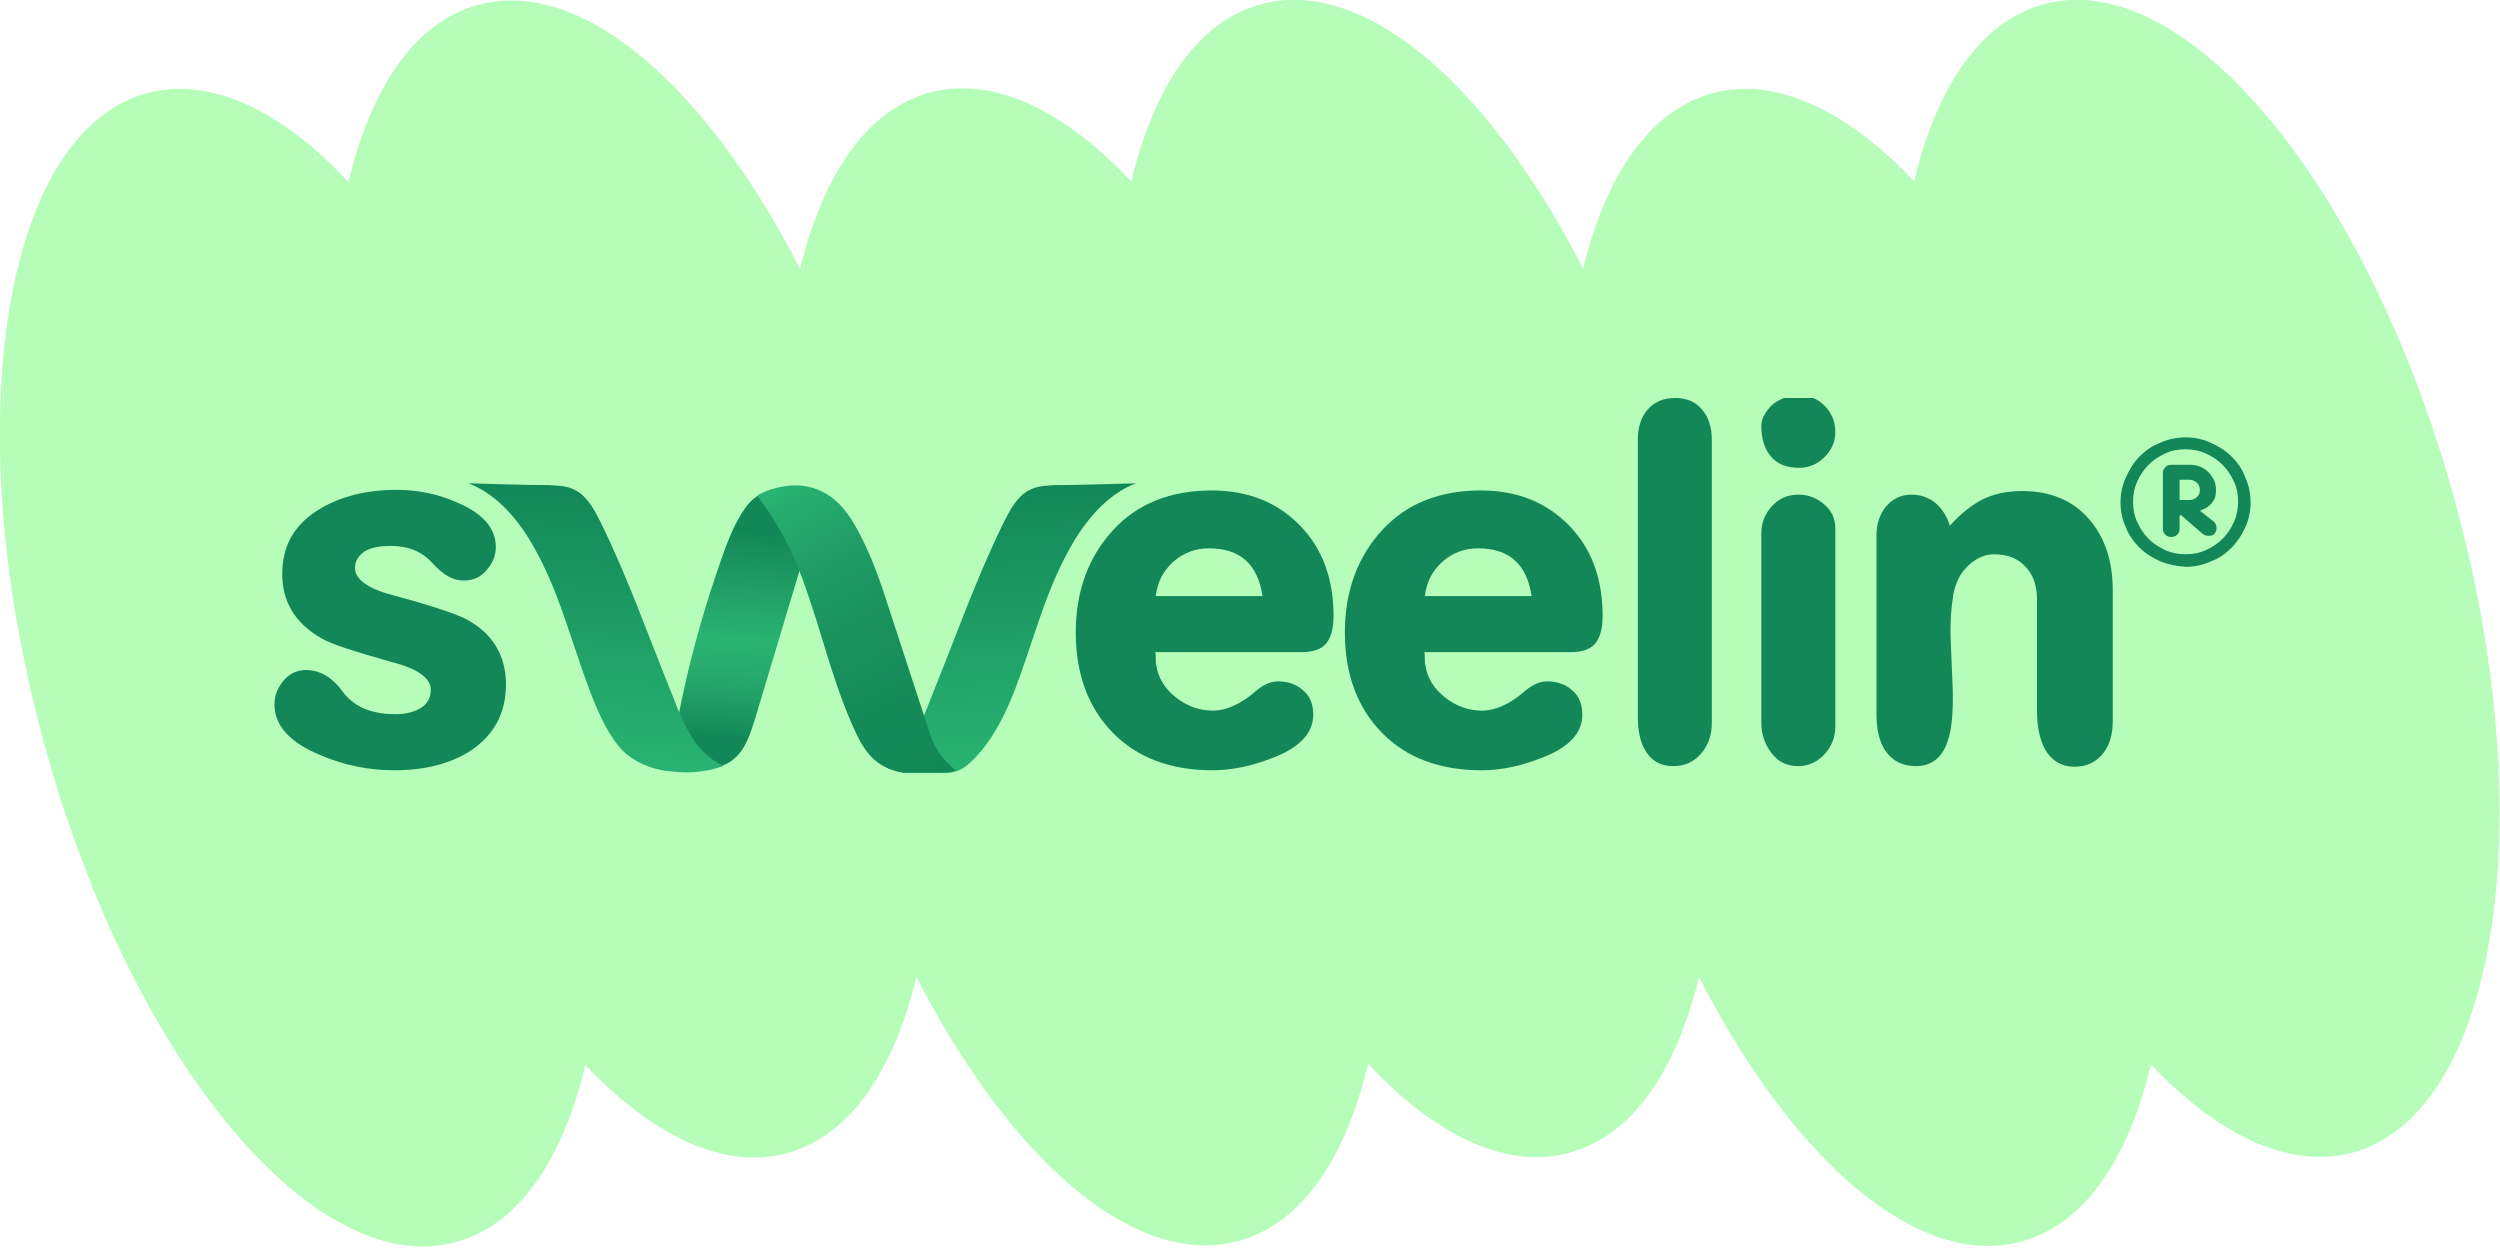
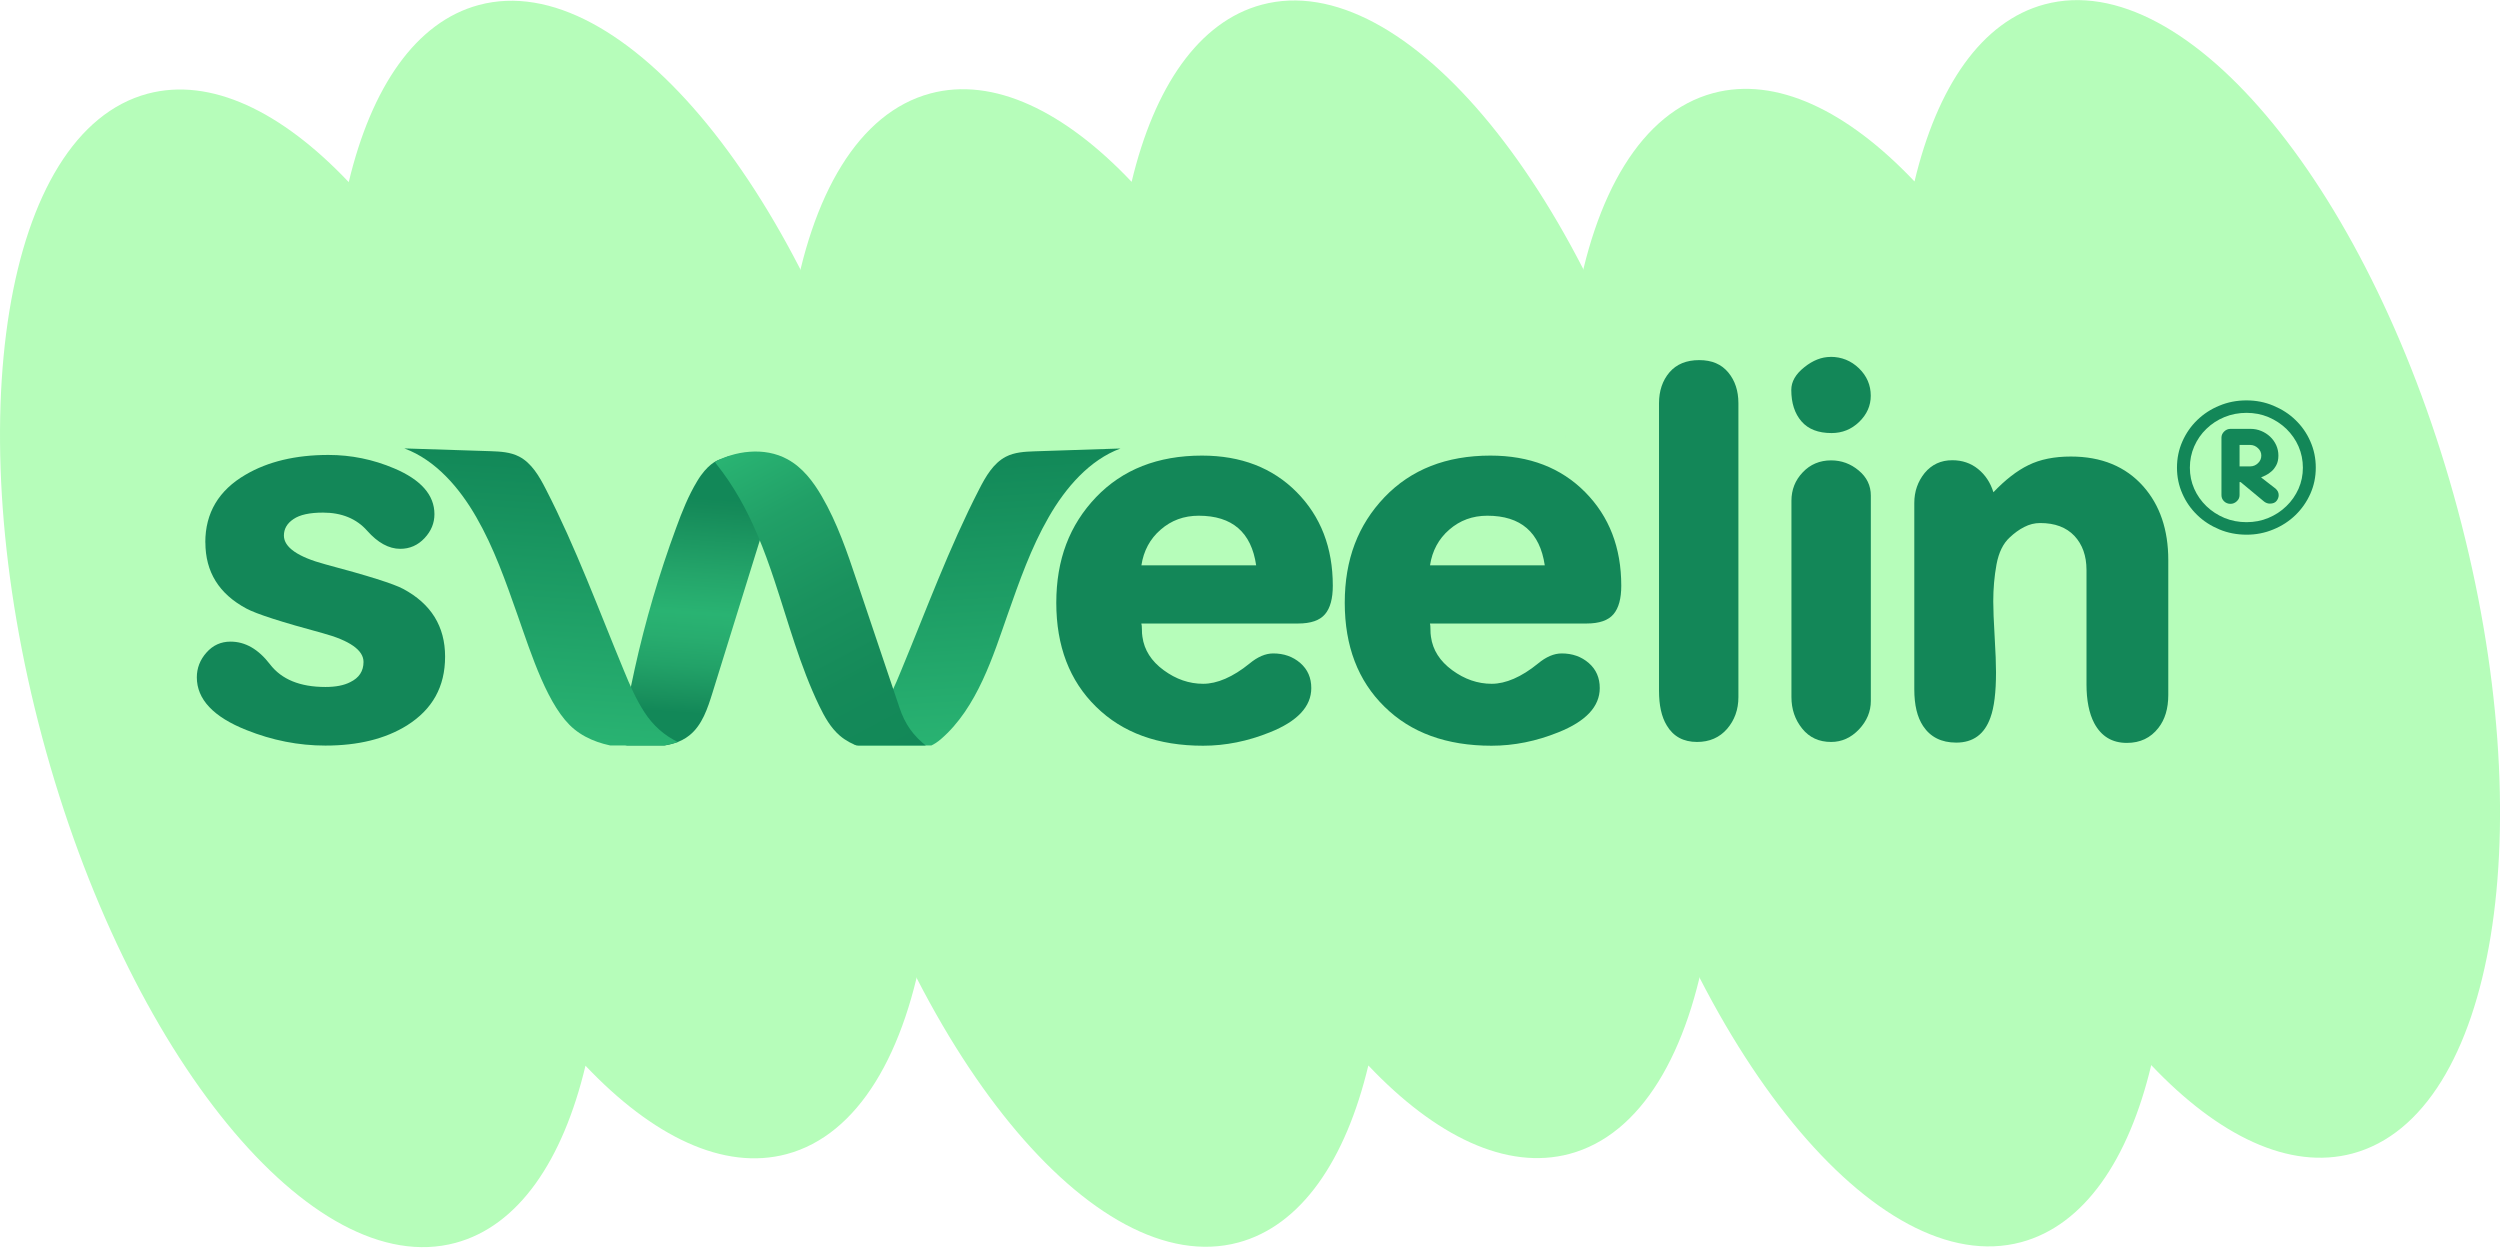
- <svg xmlns="http://www.w3.org/2000/svg" xmlns:xlink="http://www.w3.org/1999/xlink" version="1.1" id="Слой_1" x="0px" y="0px" viewBox="0 0 419 209.3" style="enable-background:new 0 0 419 209.3;" xml:space="preserve">
-   <style type="text/css">
- 	.st0{fill-rule:evenodd;clip-rule:evenodd;fill:#B6FDBA;}
- 	.st1{clip-path:url(#SVGID_00000152264416198287019750000007436096119830345880_);}
- 	.st2{clip-path:url(#SVGID_00000176007406347628773900000007264851348134385554_);}
- 	.st3{clip-path:url(#SVGID_00000109745056879321081070000005640509822514540933_);}
- 	.st4{fill:#138758;}
- 	.st5{fill:url(#SVGID_00000000942631776033088460000008002291403338154914_);}
- 	.st6{fill:url(#SVGID_00000060025420871286452020000007246917024560357049_);}
- 	.st7{fill:url(#SVGID_00000062884537212812488780000014046850589052918435_);}
- 	.st8{fill:url(#SVGID_00000030468868495536052920000002828629599997457844_);}
- </style>
-   <path class="st0" d="M131.8,193.3c24-6.4,31.9-54.7,17.6-107.9C135.2,32.2,104.2-5.7,80.2,0.8c-10.6,2.8-18,13.8-21.8,29.7  c-11.2-12-23.1-17.7-33.7-14.9C0.7,22-7.2,70.3,7.1,123.5c14.2,53.2,45.2,91.1,69.2,84.7c10.6-2.8,18-13.8,21.8-29.7  C109.4,190.4,121.3,196.1,131.8,193.3z" />
-   <path class="st0" d="M263,193.2c24-6.4,31.9-54.7,17.6-107.9c-14.2-53.2-45.2-91.1-69.2-84.6c-10.6,2.8-18,13.8-21.8,29.7  c-11.2-11.9-23.1-17.7-33.7-14.9c-24,6.4-31.9,54.7-17.6,107.9c14.2,53.2,45.2,91.1,69.2,84.6c10.6-2.8,18-13.8,21.8-29.7  C240.5,190.3,252.5,196.1,263,193.2z" />
-   <path class="st0" d="M394.2,193.2c24-6.4,31.9-54.7,17.6-107.9c-14.2-53.2-45.2-91.1-69.2-84.6c-10.6,2.8-18,13.8-21.8,29.7  c-11.2-11.9-23.2-17.6-33.7-14.8c-24,6.4-31.9,54.7-17.6,107.9c14.2,53.2,45.2,91.1,69.2,84.6c10.6-2.8,18-13.8,21.8-29.7  C371.7,190.2,383.6,196,394.2,193.2z" />
-   <g>
-     <g>
-       <defs>
-         <rect id="SVGID_1_" x="44.3" y="66.7" width="334" height="62.8" />
-       </defs>
-       <clipPath id="SVGID_00000070838439840103471280000015686375238683953040_">
-         <use xlink:href="#SVGID_1_" style="overflow:visible;" />
-       </clipPath>
-       <g style="clip-path:url(#SVGID_00000070838439840103471280000015686375238683953040_);">
-         <g>
-           <g>
-             <defs>
-               <rect id="SVGID_00000179639947385861415200000011930862753472747141_" x="44.3" y="66.7" width="334" height="87.6" />
-             </defs>
-             <clipPath id="SVGID_00000150071509467034563170000015065494328217125561_">
-               <use xlink:href="#SVGID_00000179639947385861415200000011930862753472747141_" style="overflow:visible;" />
-             </clipPath>
-             <g style="clip-path:url(#SVGID_00000150071509467034563170000015065494328217125561_);">
-               <g>
-                 <g>
-                   <defs>
-                     <rect id="SVGID_00000149362003543042878520000000632206526799492535_" x="46" y="66.2" width="331.2" height="85.7" />
-                   </defs>
-                   <clipPath id="SVGID_00000145025670024354393130000008533804351471321787_">
-                     <use xlink:href="#SVGID_00000149362003543042878520000000632206526799492535_" style="overflow:visible;" />
-                   </clipPath>
-                   <g style="clip-path:url(#SVGID_00000145025670024354393130000008533804351471321787_);">
-                     <path class="st4" d="M362.1,94.1c-1.3-0.6-2.5-1.3-3.5-2.3s-1.8-2.1-2.3-3.4c-0.6-1.3-0.9-2.7-0.9-4.2s0.3-2.9,0.9-4.2           s1.3-2.5,2.3-3.5s2.1-1.8,3.5-2.3c1.3-0.6,2.7-0.9,4.2-0.9s2.9,0.3,4.2,0.9c1.3,0.6,2.5,1.3,3.5,2.3s1.8,2.1,2.3,3.5           c0.6,1.3,0.9,2.7,0.9,4.2s-0.3,2.9-0.9,4.2s-1.3,2.4-2.3,3.4s-2.1,1.8-3.5,2.3c-1.3,0.6-2.7,0.9-4.2,0.9           C364.8,94.9,363.4,94.6,362.1,94.1z M358.2,87.5c0.5,1.1,1.1,2,1.9,2.8s1.7,1.4,2.8,1.9c1.1,0.5,2.2,0.7,3.4,0.7           c1.2,0,2.3-0.2,3.4-0.7s2-1.1,2.8-1.9c0.8-0.8,1.4-1.7,1.9-2.8s0.7-2.2,0.7-3.4s-0.2-2.4-0.7-3.4c-0.5-1.1-1.1-2-1.9-2.8           s-1.7-1.4-2.8-1.9c-1.1-0.5-2.2-0.7-3.4-0.7c-1.2,0-2.4,0.2-3.4,0.7c-1.1,0.5-2,1.1-2.8,1.9c-0.8,0.8-1.4,1.7-1.9,2.8           s-0.7,2.2-0.7,3.4S357.7,86.4,358.2,87.5z M365.3,86.5v2.1c0,0.4-0.1,0.7-0.4,1s-0.6,0.4-1,0.4s-0.7-0.1-1-0.4           s-0.4-0.6-0.4-1v-9.3c0-0.4,0.1-0.7,0.4-1s0.6-0.4,1-0.4h3.1c0.6,0,1.2,0.1,1.7,0.3s1,0.5,1.4,0.9s0.7,0.9,1,1.4           c0.2,0.5,0.3,1.1,0.3,1.7c0,0.6-0.1,1.1-0.3,1.5c-0.2,0.4-0.5,0.8-0.8,1c-0.3,0.3-0.6,0.5-0.9,0.6s-0.5,0.3-0.7,0.3           l2.3,1.8c0.3,0.3,0.5,0.6,0.5,1.1c0,0.3-0.1,0.6-0.3,0.9c-0.2,0.3-0.6,0.4-1.1,0.4c-0.3,0-0.6-0.1-0.9-0.3l-3.7-3.2           L365.3,86.5L365.3,86.5z M365.3,80.4v3.4h1.7c0.5,0,0.9-0.2,1.2-0.5c0.4-0.3,0.5-0.8,0.5-1.2c0-0.5-0.2-0.9-0.5-1.2           c-0.4-0.3-0.8-0.5-1.2-0.5H365.3L365.3,80.4z" />
-                     <path class="st4" d="M47.3,96.2c0-4.8,2.1-8.4,6.3-10.9c3.5-2.1,7.8-3.2,12.9-3.2c3.6,0,7,0.7,10.3,2.2           c4.2,1.8,6.3,4.3,6.3,7.4c0,1.4-0.5,2.7-1.6,3.9c-1,1.2-2.3,1.7-3.8,1.7c-1.8,0-3.5-1-5.2-2.9s-4-2.9-6.9-2.9           c-2.1,0-3.6,0.3-4.6,1s-1.5,1.6-1.5,2.7c0,1.9,2.2,3.5,6.5,4.6c6.7,1.8,10.7,3.2,12.2,4c4.4,2.4,6.6,6.1,6.6,10.9           c0,4.8-2,8.5-5.9,11.1c-3.4,2.2-7.7,3.3-12.8,3.3c-4.2,0-8.3-0.8-12.3-2.5c-5.2-2.1-7.8-5-7.8-8.5c0-1.5,0.5-2.8,1.5-4           s2.3-1.8,3.8-1.8c2.3,0,4.4,1.2,6.2,3.7c1.8,2.4,4.7,3.7,8.7,3.7c1.6,0,2.9-0.3,3.9-0.8c1.4-0.7,2.1-1.8,2.1-3.3           c0-1.9-2.1-3.5-6.4-4.6c-6.4-1.8-10.4-3.1-11.9-4C49.5,104.5,47.3,100.9,47.3,96.2z" />
-                     <path class="st4" d="M193.6,109.3c0.1,0.2,0.1,0.5,0.1,1s0,0.9,0.1,1.2c0.3,2.1,1.4,3.9,3.3,5.4c1.9,1.5,4,2.2,6.2,2.2           s4.7-1.1,7.2-3.3c1.3-1.1,2.5-1.6,3.7-1.6c1.7,0,3.1,0.5,4.2,1.5c1.2,1,1.7,2.4,1.7,4.1c0,3-2.2,5.4-6.5,7.1           c-3.5,1.4-6.9,2.2-10.4,2.2c-7,0-12.6-2.1-16.7-6.3c-4.1-4.2-6.2-9.8-6.2-16.8c0-6.9,2.1-12.6,6.2-17.1           c4.1-4.5,9.7-6.7,16.6-6.7c6.1,0,11,2,14.8,5.9s5.6,9,5.6,15.1c0,2.1-0.4,3.6-1.2,4.6s-2.2,1.5-4.2,1.5L193.6,109.3           L193.6,109.3z M211.6,99.9c-0.8-5.3-3.7-8-9-8c-2.3,0-4.3,0.8-5.9,2.2c-1.7,1.5-2.7,3.4-3,5.8H211.6z" />
-                     <path class="st4" d="M238.7,109.3c0.1,0.2,0.1,0.5,0.1,1s0,0.9,0.1,1.2c0.3,2.1,1.4,3.9,3.3,5.4s4,2.2,6.2,2.2           s4.7-1.1,7.2-3.3c1.3-1.1,2.5-1.6,3.7-1.6c1.7,0,3.1,0.5,4.2,1.5c1.2,1,1.7,2.4,1.7,4.1c0,3-2.2,5.4-6.5,7.1           c-3.5,1.4-6.9,2.2-10.4,2.2c-7,0-12.6-2.1-16.7-6.3c-4.1-4.2-6.2-9.8-6.2-16.8c0-6.9,2.1-12.6,6.2-17.1           c4.1-4.5,9.7-6.7,16.6-6.7c6.1,0,11,2,14.8,5.9s5.6,9,5.6,15.1c0,2.1-0.4,3.6-1.2,4.6c-0.8,1-2.2,1.5-4.2,1.5L238.7,109.3           L238.7,109.3z M256.7,99.9c-0.8-5.3-3.7-8-9-8c-2.3,0-4.3,0.8-5.9,2.2c-1.7,1.5-2.7,3.4-3,5.8H256.7z" />
-                     <path class="st4" d="M274.5,73.7c0-2,0.5-3.7,1.6-5s2.6-2,4.7-2c1.9,0,3.5,0.7,4.5,2c1.1,1.3,1.6,3,1.6,5v47.5           c0,2-0.6,3.7-1.8,5.1c-1.2,1.4-2.7,2.1-4.7,2.1c-2.1,0-3.7-0.9-4.7-2.7c-0.8-1.4-1.2-3.2-1.2-5.6V73.7z" />
-                     <path class="st4" d="M301.4,66.2c1.7,0,3.2,0.6,4.4,1.8c1.2,1.2,1.8,2.7,1.8,4.4c0,1.6-0.6,3-1.8,4.2           c-1.2,1.2-2.6,1.8-4.3,1.8c-2.1,0-3.6-0.6-4.7-1.9c-1.1-1.3-1.6-3-1.6-5.1c0-1.3,0.7-2.5,2-3.7           C298.6,66.7,300,66.2,301.4,66.2z M295.2,89.4c0-1.8,0.6-3.3,1.8-4.6c1.2-1.3,2.7-1.9,4.4-1.9c1.6,0,3,0.5,4.3,1.6           s1.9,2.4,1.9,4.1v33.2c0,1.7-0.6,3.3-1.8,4.6c-1.2,1.3-2.7,2-4.4,2c-1.9,0-3.4-0.7-4.5-2.2c-1.1-1.4-1.7-3.1-1.7-5.1           L295.2,89.4L295.2,89.4z" />
-                     <path class="st4" d="M320.4,82.9c1.5,0,2.9,0.5,4,1.4c1.1,1,1.9,2.2,2.4,3.8c1.8-2,3.7-3.5,5.5-4.4s4-1.4,6.6-1.4           c4.8,0,8.6,1.6,11.3,4.8c2.6,3,3.9,7,3.9,11.9v21.8c0,2.2-0.5,4-1.5,5.3c-1.2,1.6-2.8,2.4-4.9,2.4c-2.3,0-4-1.1-5.1-3.2           c-0.8-1.6-1.2-3.7-1.2-6.3v-18.5c0-2.3-0.6-4.1-1.9-5.5s-3-2.1-5.3-2.1c-0.9,0-1.7,0.2-2.5,0.6c-0.8,0.4-1.6,1-2.2,1.7           c-1,1-1.7,2.4-2.1,4.3c-0.3,1.9-0.5,3.9-0.5,6c0,1.3,0.1,3.2,0.2,5.7s0.2,4.4,0.2,5.8c0,3.2-0.3,5.7-0.9,7.3           c-0.9,2.7-2.7,4.1-5.3,4.1c-2.3,0-4-0.9-5.2-2.7c-0.9-1.4-1.4-3.4-1.4-5.9V89.7c0-1.8,0.5-3.5,1.6-4.8           C317.2,83.6,318.6,82.9,320.4,82.9z" />
-                     <linearGradient id="SVGID_00000155117807508972030240000011230603904333524145_" gradientUnits="userSpaceOnUse" x1="121.981" y1="4865.458" x2="125.151" y2="4817.788" gradientTransform="matrix(1 0 0 1 0 -4736)">
-                       <stop offset="0.121" style="stop-color:#128858" />
-                       <stop offset="0.17" style="stop-color:#19905D" />
-                       <stop offset="0.279" style="stop-color:#22A268" />
-                       <stop offset="0.38" style="stop-color:#28AD6F" />
-                       <stop offset="0.465" style="stop-color:#29B372" />
-                       <stop offset="0.588" style="stop-color:#24A56A" />
-                       <stop offset="0.823" style="stop-color:#158A59" />
-                       <stop offset="0.848" style="stop-color:#128858" />
-                     </linearGradient>
-                     <path style="fill:url(#SVGID_00000155117807508972030240000011230603904333524145_);" d="M127.6,82.8           c-0.3,0.1-1.8,0.7-3.4,3.4c-1.4,2.3-2.4,4.9-3.3,7.5c-2.6,7.4-4.8,15-6.5,22.9c-0.4,2-0.8,4-1.2,5.9c-0.2,1-1.5,5-0.9,5.9           c0.5,0.9,4.6,0.6,5.5,0.6c1.9-0.1,3.8-0.6,5.2-1.8c2-1.6,2.8-4.4,3.6-6.9c2.5-8.3,5-16.7,7.5-25c0.1-0.2,0.1-0.5,0.1-0.7           c0-0.4-0.2-0.8-0.4-1.2c-1.6-3.3-2.7-7.9-4.3-11.1C129,82,129.3,82.3,127.6,82.8z" />
-                     <linearGradient id="SVGID_00000051362220561005135680000018213515405577032615_" gradientUnits="userSpaceOnUse" x1="98.319" y1="4864.16" x2="101.398" y2="4817.839" gradientTransform="matrix(1 0 0 1 0 -4736)">
-                       <stop offset="0" style="stop-color:#29B372" />
-                       <stop offset="1" style="stop-color:#128858" />
-                     </linearGradient>
-                     <path style="fill:url(#SVGID_00000051362220561005135680000018213515405577032615_);" d="M78.5,81           c4.8,1.8,8.6,6.3,11.2,11.1c2.8,5,4.6,10.4,6.4,15.8c2.2,6.4,4.8,15,8.9,18.5c2.2,1.8,5,2.7,7.5,2.9           c2.9,0.3,5.5,0.2,8.7-0.9c-2.1-1.1-3.9-2.7-5.2-4.8s-2.3-4.4-3.2-6.8c-4-9.8-7.5-19.9-12.2-29.4c-1-2-2.2-4.2-4.1-5.2           c-1.4-0.8-3-0.8-4.5-0.9C87.4,81.3,82.9,81.1,78.5,81z" />
-                     <linearGradient id="SVGID_00000098912709324648479860000003704266502047986840_" gradientUnits="userSpaceOnUse" x1="171.092" y1="4864.533" x2="167.982" y2="4817.773" gradientTransform="matrix(1 0 0 1 0 -4736)">
-                       <stop offset="0" style="stop-color:#29B372" />
-                       <stop offset="1" style="stop-color:#128858" />
-                     </linearGradient>
-                     <path style="fill:url(#SVGID_00000098912709324648479860000003704266502047986840_);" d="M190.4,81           c-4.8,1.8-8.6,6.3-11.2,11.1c-2.8,5-4.6,10.4-6.4,15.8c-2.2,6.4-4.7,15-10.4,20.1c-2.1,1.9-3.9,1.5-6.4,1.8s-4.5-0.2-7-1           c-0.5-0.1-0.6-0.8-0.2-1c1.6-1,3-2.4,4.1-4.2c1.4-2.1,2.3-4.4,3.2-6.8c4-9.8,7.5-19.9,12.2-29.4c1-2,2.2-4.2,4.1-5.2           c1.4-0.8,3-0.8,4.5-0.9C181.4,81.3,185.9,81.1,190.4,81z" />
-                     <linearGradient id="SVGID_00000000908762948213478460000008922585684962094003_" gradientUnits="userSpaceOnUse" x1="130.35" y1="4817.81" x2="157.563" y2="4867.249" gradientTransform="matrix(1 0 0 1 0 -4736)">
-                       <stop offset="0" style="stop-color:#29B372" />
-                       <stop offset="0.211" style="stop-color:#21A067" />
-                       <stop offset="0.468" style="stop-color:#1A925E" />
-                       <stop offset="0.729" style="stop-color:#158A59" />
-                       <stop offset="1" style="stop-color:#128858" />
-                     </linearGradient>
-                     <path style="fill:url(#SVGID_00000000908762948213478460000008922585684962094003_);" d="M127,83.2c0,0.1,0.1,0.1,0.2,0.3           c2.7,3.5,4.8,7.4,6.5,11.5c1,2.4,1.8,4.9,2.6,7.3c2.2,6.8,4,13.8,7,20.2c0.8,1.8,1.8,3.5,3.2,4.8c1.8,1.6,4.2,2.3,6.6,2.4           c2.4,0.1,4.3,0.3,7.1-0.6c-2.3-1.8-3.6-3.8-4.4-6.3c-2.2-6.8-4.5-13.7-6.7-20.5c-1.5-4.7-3.1-9.4-5.5-13.7           c-1.3-2.4-3-4.7-5.4-6c-1.8-1-3.9-1.4-5.9-1.2c-1,0.1-2,0.3-3,0.6c-0.5,0.2-1,0.3-1.5,0.6c-0.2,0.1-0.5,0.2-0.7,0.3           C127.1,83.1,127,83.2,127,83.2z" />
-                   </g>
-                 </g>
-               </g>
-             </g>
-           </g>
-         </g>
+ <svg xmlns="http://www.w3.org/2000/svg" xmlns:xlink="http://www.w3.org/1999/xlink" id="_Слой_1" data-name="Слой 1" viewBox="0 0 345.1 172.15">
+   <defs>
+     <style>
+       .cls-1, .cls-2, .cls-3 {
+         fill: none;
+       }
+ 
+       .cls-2 {
+         clip-path: url(#clippath-1);
+       }
+ 
+       .cls-4 {
+         fill: #138758;
+       }
+ 
+       .cls-5 {
+         fill: url(#_Безымянный_градиент_3-2);
+       }
+ 
+       .cls-6 {
+         fill: #b6fdba;
+         fill-rule: evenodd;
+       }
+ 
+       .cls-7 {
+         fill: url(#_Безымянный_градиент_2);
+       }
+ 
+       .cls-8 {
+         fill: url(#_Безымянный_градиент_3);
+       }
+ 
+       .cls-9 {
+         fill: url(#_Безымянный_градиент_4);
+       }
+ 
+       .cls-3 {
+         clip-path: url(#clippath);
+       }
+     </style>
+     <clipPath id="clippath">
+       <rect class="cls-1" x="25.39" y="47.9" width="295" height="55" />
+     </clipPath>
+     <clipPath id="clippath-1">
+       <rect class="cls-1" x="27.12" y="49.26" width="292.56" height="73.22" />
+     </clipPath>
+     <linearGradient id="_Безымянный_градиент_2" data-name="Безымянный градиент 2" x1="94.38" y1="69.07" x2="97" y2="109.81" gradientTransform="translate(0 172.38) scale(1 -1)" gradientUnits="userSpaceOnUse">
+       <stop offset=".12" stop-color="#128858" />
+       <stop offset=".17" stop-color="#19905d" />
+       <stop offset=".28" stop-color="#22a268" />
+       <stop offset=".38" stop-color="#28ad6f" />
+       <stop offset=".46" stop-color="#29b372" />
+       <stop offset=".59" stop-color="#24a56a" />
+       <stop offset=".82" stop-color="#158a59" />
+       <stop offset=".85" stop-color="#128858" />
+     </linearGradient>
+     <linearGradient id="_Безымянный_градиент_3" data-name="Безымянный градиент 3" x1="73.41" y1="70.19" x2="75.96" y2="109.77" gradientTransform="translate(0 172.38) scale(1 -1)" gradientUnits="userSpaceOnUse">
+       <stop offset="0" stop-color="#29b372" />
+       <stop offset="1" stop-color="#128858" />
+     </linearGradient>
+     <linearGradient id="_Безымянный_градиент_3-2" data-name="Безымянный градиент 3" x1="137.49" y1="69.86" x2="134.92" y2="109.82" xlink:href="#_Безымянный_градиент_3" />
+     <linearGradient id="_Безымянный_градиент_4" data-name="Безымянный градиент 4" x1="102.25" y1="110.11" x2="125.07" y2="67.25" gradientTransform="translate(0 172.38) scale(1 -1)" gradientUnits="userSpaceOnUse">
+       <stop offset="0" stop-color="#29b372" />
+       <stop offset=".21" stop-color="#21a067" />
+       <stop offset=".47" stop-color="#1a925e" />
+       <stop offset=".73" stop-color="#158a59" />
+       <stop offset="1" stop-color="#128858" />
+     </linearGradient>
+   </defs>
+   <path class="cls-6" d="m108.6,159.31c19.75-5.29,26.25-45.09,14.52-88.89C111.38,26.61,85.85-4.61,66.1.69c-8.7,2.33-14.83,11.35-17.96,24.45-9.27-9.78-19.08-14.53-27.78-12.2C.61,18.24-5.89,58.04,5.84,101.84c11.74,43.8,37.27,75.02,57.02,69.73,8.7-2.33,14.83-11.35,17.96-24.46,9.27,9.78,19.08,14.53,27.78,12.2Z" />
+   <path class="cls-6" d="m188.89,147.06c-3.13,13.1-9.26,22.12-17.96,24.46-19.75,5.29-45.28-25.93-57.02-69.73-11.74-43.8-5.24-83.6,14.52-88.89,8.7-2.33,18.51,2.42,27.78,12.2,3.13-13.1,9.26-22.12,17.96-24.45,19.75-5.29,45.28,25.92,57.02,69.73,11.74,43.8,5.24,83.6-14.52,88.9-8.7,2.33-18.51-2.42-27.78-12.2Z" />
+   <path class="cls-6" d="m296.96,147.01c-3.13,13.11-9.26,22.12-17.96,24.46-19.75,5.29-45.28-25.92-57.02-69.73-11.74-43.8-5.24-83.6,14.52-88.89,8.7-2.33,18.51,2.42,27.78,12.2,3.13-13.11,9.26-22.12,17.96-24.45,19.75-5.29,45.28,25.92,57.02,69.73,11.74,43.8,5.24,83.6-14.52,88.9-8.7,2.33-18.51-2.42-27.78-12.2Z" />
+   <g class="cls-3">
+     <g class="cls-2">
+       <g>
+         <path class="cls-4" d="m306.36,73.08c-1.17-.49-2.19-1.14-3.05-1.98-.87-.84-1.56-1.82-2.05-2.94-.5-1.12-.75-2.32-.75-3.61s.25-2.5.75-3.62c.5-1.13,1.18-2.11,2.05-2.95.87-.84,1.89-1.51,3.05-1.98,1.17-.49,2.41-.73,3.74-.73s2.55.24,3.72.73c1.17.49,2.19,1.14,3.05,1.98.87.84,1.56,1.82,2.05,2.95.5,1.13.75,2.33.75,3.62s-.25,2.49-.75,3.61c-.5,1.12-1.18,2.09-2.05,2.94-.87.84-1.89,1.51-3.05,1.98-1.17.49-2.4.73-3.72.73-1.33-.01-2.58-.24-3.74-.73Zm-3.47-5.61c.4.91.97,1.71,1.68,2.4.72.69,1.55,1.23,2.5,1.63.96.39,1.96.58,3.04.58s2.07-.19,3.01-.58c.94-.39,1.77-.93,2.49-1.63.72-.69,1.27-1.49,1.68-2.4.4-.91.6-1.88.6-2.91s-.2-2.02-.6-2.94-.97-1.72-1.68-2.42c-.72-.69-1.55-1.23-2.49-1.63-.94-.39-1.95-.58-3.01-.58s-2.09.19-3.04.58c-.95.39-1.78.93-2.5,1.63-.72.69-1.27,1.49-1.68,2.42-.4.92-.6,1.89-.6,2.94s.2,2,.6,2.91Zm6.26-.89v1.76c0,.33-.12.61-.38.85-.25.24-.54.36-.88.36s-.65-.12-.89-.36c-.24-.24-.35-.52-.35-.85v-7.93c0-.33.13-.61.38-.85.25-.24.54-.36.88-.36h2.75c.53,0,1.02.1,1.48.29.46.19.88.46,1.23.79.35.33.64.73.84,1.18.2.45.3.92.3,1.43s-.1.97-.29,1.32c-.19.35-.42.66-.68.87-.26.23-.53.41-.78.53-.26.12-.48.22-.64.29l2,1.55c.29.26.43.55.43.9,0,.28-.1.55-.29.79-.19.25-.5.38-.93.38-.29,0-.55-.1-.79-.28l-3.25-2.7h-.14v.02Zm0-5.14v2.94h1.47c.4,0,.77-.15,1.07-.44.31-.29.46-.64.46-1.06,0-.39-.15-.73-.46-1.02-.31-.29-.67-.44-1.07-.44h-1.47Z" />
+         <path class="cls-4" d="m28.34,74.87c0-4.07,1.85-7.19,5.57-9.35,3.09-1.81,6.91-2.72,11.42-2.72,3.15,0,6.17.62,9.07,1.85,3.71,1.57,5.57,3.68,5.57,6.33,0,1.23-.45,2.33-1.37,3.31-.92.98-2.04,1.47-3.35,1.47-1.57,0-3.1-.84-4.57-2.5-1.47-1.66-3.51-2.5-6.09-2.5-1.83,0-3.19.29-4.07.89-.89.59-1.33,1.35-1.33,2.28,0,1.61,1.91,2.95,5.72,3.97,5.89,1.57,9.47,2.7,10.74,3.39,3.86,2.06,5.79,5.18,5.79,9.35s-1.75,7.28-5.25,9.49c-3,1.87-6.76,2.79-11.27,2.79-3.71,0-7.34-.72-10.89-2.14-4.57-1.81-6.86-4.25-6.86-7.28,0-1.27.44-2.42,1.33-3.42.89-1.01,2-1.51,3.32-1.51,2.04,0,3.84,1.04,5.45,3.13,1.6,2.09,4.15,3.13,7.65,3.13,1.42,0,2.56-.22,3.43-.67,1.22-.59,1.83-1.52,1.83-2.79,0-1.61-1.88-2.95-5.64-3.97-5.64-1.52-9.15-2.65-10.52-3.39-3.79-2.03-5.67-5.06-5.67-9.14Z" />
+         <path class="cls-4" d="m157.55,86.07c.05.15.08.41.08.81s.02.74.07,1.03c.25,1.82,1.23,3.35,2.93,4.6,1.7,1.25,3.52,1.88,5.45,1.88s4.11-.93,6.4-2.79c1.12-.93,2.21-1.4,3.28-1.4,1.47,0,2.71.44,3.73,1.32,1.02.89,1.52,2.04,1.52,3.46,0,2.55-1.91,4.59-5.72,6.11-3.05,1.23-6.12,1.85-9.22,1.85-6.19,0-11.12-1.78-14.77-5.38-3.66-3.58-5.49-8.37-5.49-14.35s1.83-10.74,5.49-14.58c3.66-3.82,8.53-5.74,14.62-5.74,5.38,0,9.74,1.68,13.07,5.04,3.33,3.36,4.99,7.67,4.99,12.92,0,1.77-.35,3.08-1.07,3.93-.72.86-1.96,1.29-3.73,1.29h-21.62Zm15.85-8.03c-.66-4.56-3.3-6.85-7.93-6.85-2.04,0-3.78.64-5.25,1.92-1.47,1.27-2.36,2.93-2.66,4.93h15.84Z" />
+         <path class="cls-4" d="m197.39,86.07c.05.15.07.41.07.81s.02.74.07,1.03c.25,1.82,1.23,3.35,2.93,4.6s3.52,1.88,5.45,1.88,4.11-.93,6.39-2.79c1.12-.93,2.21-1.4,3.28-1.4,1.47,0,2.71.44,3.73,1.32,1.02.89,1.52,2.04,1.52,3.46,0,2.55-1.91,4.59-5.72,6.11-3.05,1.23-6.12,1.85-9.22,1.85-6.19,0-11.12-1.78-14.77-5.38-3.66-3.58-5.49-8.37-5.49-14.35s1.83-10.74,5.49-14.58c3.66-3.82,8.53-5.74,14.62-5.74,5.38,0,9.74,1.68,13.07,5.04,3.33,3.36,4.99,7.67,4.99,12.92,0,1.77-.35,3.08-1.07,3.93-.72.86-1.96,1.29-3.73,1.29h-21.62Zm15.85-8.03c-.67-4.56-3.31-6.85-7.93-6.85-2.03,0-3.78.64-5.25,1.92-1.47,1.27-2.36,2.93-2.66,4.93h15.84Z" />
+         <path class="cls-4" d="m229.01,55.67c0-1.71.48-3.14,1.44-4.27.97-1.13,2.34-1.69,4.11-1.69s3.05.57,4,1.69c.94,1.13,1.41,2.55,1.41,4.27v40.56c0,1.72-.53,3.18-1.56,4.38-1.04,1.2-2.43,1.81-4.15,1.81-1.88,0-3.28-.76-4.18-2.28-.72-1.18-1.07-2.77-1.07-4.78v-39.69Z" />
+         <path class="cls-4" d="m252.69,49.26c1.52,0,2.83.53,3.92,1.58,1.09,1.06,1.63,2.32,1.63,3.79,0,1.37-.53,2.57-1.6,3.61-1.07,1.03-2.34,1.54-3.81,1.54-1.83,0-3.22-.53-4.15-1.61-.94-1.08-1.41-2.53-1.41-4.35,0-1.13.59-2.17,1.8-3.13,1.18-.95,2.39-1.42,3.61-1.42Zm-5.4,19.87c0-1.52.51-2.83,1.56-3.93,1.04-1.1,2.35-1.65,3.92-1.65,1.42,0,2.69.46,3.81,1.4,1.12.93,1.67,2.09,1.67,3.46v28.34c0,1.47-.55,2.78-1.63,3.93-1.09,1.15-2.38,1.74-3.85,1.74-1.67,0-3.01-.61-4-1.85-.99-1.23-1.48-2.67-1.48-4.35v-27.09Z" />
+         <path class="cls-4" d="m269.5,63.53c1.36,0,2.55.4,3.55,1.21s1.71,1.88,2.12,3.21c1.63-1.71,3.24-2.97,4.85-3.75,1.61-.79,3.55-1.18,5.84-1.18,4.23,0,7.56,1.37,10.01,4.13,2.29,2.6,3.44,5.99,3.44,10.16v18.62c0,1.87-.45,3.39-1.37,4.56-1.07,1.37-2.51,2.06-4.35,2.06-2.04,0-3.53-.91-4.5-2.72-.72-1.37-1.07-3.17-1.07-5.38v-15.77c0-1.97-.57-3.53-1.67-4.71-1.12-1.18-2.69-1.77-4.72-1.77-.77,0-1.5.18-2.21.55-.72.36-1.37.85-1.99,1.43-.92.84-1.52,2.08-1.83,3.72-.3,1.64-.45,3.35-.45,5.11,0,1.08.06,2.7.19,4.86.13,2.16.19,3.8.19,4.93,0,2.74-.25,4.83-.77,6.25-.82,2.31-2.39,3.46-4.72,3.46-2.04,0-3.56-.76-4.57-2.28-.82-1.23-1.22-2.91-1.22-5.07v-25.74c0-1.57.48-2.95,1.43-4.13.98-1.17,2.24-1.76,3.81-1.76Z" />
+         <path class="cls-7" d="m99.22,63.49c-.25.07-1.61.63-2.98,2.93-1.21,2-2.09,4.21-2.9,6.43-2.34,6.34-4.26,12.86-5.73,19.52-.38,1.69-.72,3.38-1.04,5.07-.16.87-1.31,4.31-.82,5.07.48.76,4.03.53,4.82.5,1.67-.07,3.33-.47,4.62-1.52,1.75-1.41,2.5-3.73,3.18-5.92,2.21-7.11,4.42-14.23,6.63-21.34.06-.19.13-.39.13-.61,0-.34-.16-.67-.31-.98-1.41-2.8-2.35-6.71-3.76-9.51-.63-.32-.31-.11-1.85.35Z" />
+         <path class="cls-8" d="m55.84,61.91c4.27,1.58,7.58,5.41,9.91,9.48,2.45,4.25,4.06,8.89,5.68,13.48,1.93,5.49,4.23,12.83,7.83,15.78,1.92,1.58,4.41,2.28,6.63,2.51,2.56.27,4.84.13,7.68-.73-1.9-.93-3.4-2.27-4.59-4.08-1.18-1.81-2.04-3.79-2.85-5.77-3.49-8.41-6.62-16.97-10.8-25.09-.89-1.74-1.95-3.57-3.66-4.46-1.23-.64-2.63-.7-3.97-.75-3.96-.12-7.92-.26-11.86-.38Z" />
+         <path class="cls-5" d="m154.67,61.91c-4.27,1.58-7.58,5.41-9.91,9.48-2.45,4.25-4.06,8.89-5.68,13.48-1.93,5.49-4.15,12.83-9.21,17.17-1.89,1.63-3.42,1.32-5.65,1.55-2.21.23-3.93-.16-6.18-.81-.4-.12-.49-.64-.14-.86,1.46-.89,2.65-2.06,3.63-3.55,1.19-1.8,2.04-3.79,2.85-5.77,3.49-8.41,6.62-16.97,10.8-25.09.89-1.74,1.95-3.57,3.66-4.46,1.23-.64,2.63-.7,3.97-.75,3.96-.13,7.9-.27,11.86-.39Z" />
+         <path class="cls-9" d="m98.74,63.84s.08.12.15.22c2.4,3,4.22,6.34,5.7,9.83.87,2.05,1.62,4.15,2.32,6.26,1.93,5.8,3.51,11.75,6.18,17.29.73,1.51,1.56,3.01,2.85,4.12,1.58,1.35,3.72,1.97,5.83,2.09,2.11.12,3.81.22,6.29-.53-2.06-1.57-3.15-3.23-3.88-5.39-1.96-5.83-3.93-11.67-5.89-17.49-1.34-4.01-2.71-8.05-4.85-11.73-1.18-2.03-2.65-3.98-4.75-5.12-1.57-.86-3.42-1.17-5.2-1.03-.9.06-1.81.24-2.68.51-.44.13-.87.29-1.28.47-.2.09-.4.17-.59.28-.18.1-.24.16-.21.23Z" />
      </g>
    </g>
  </g>
</svg>
